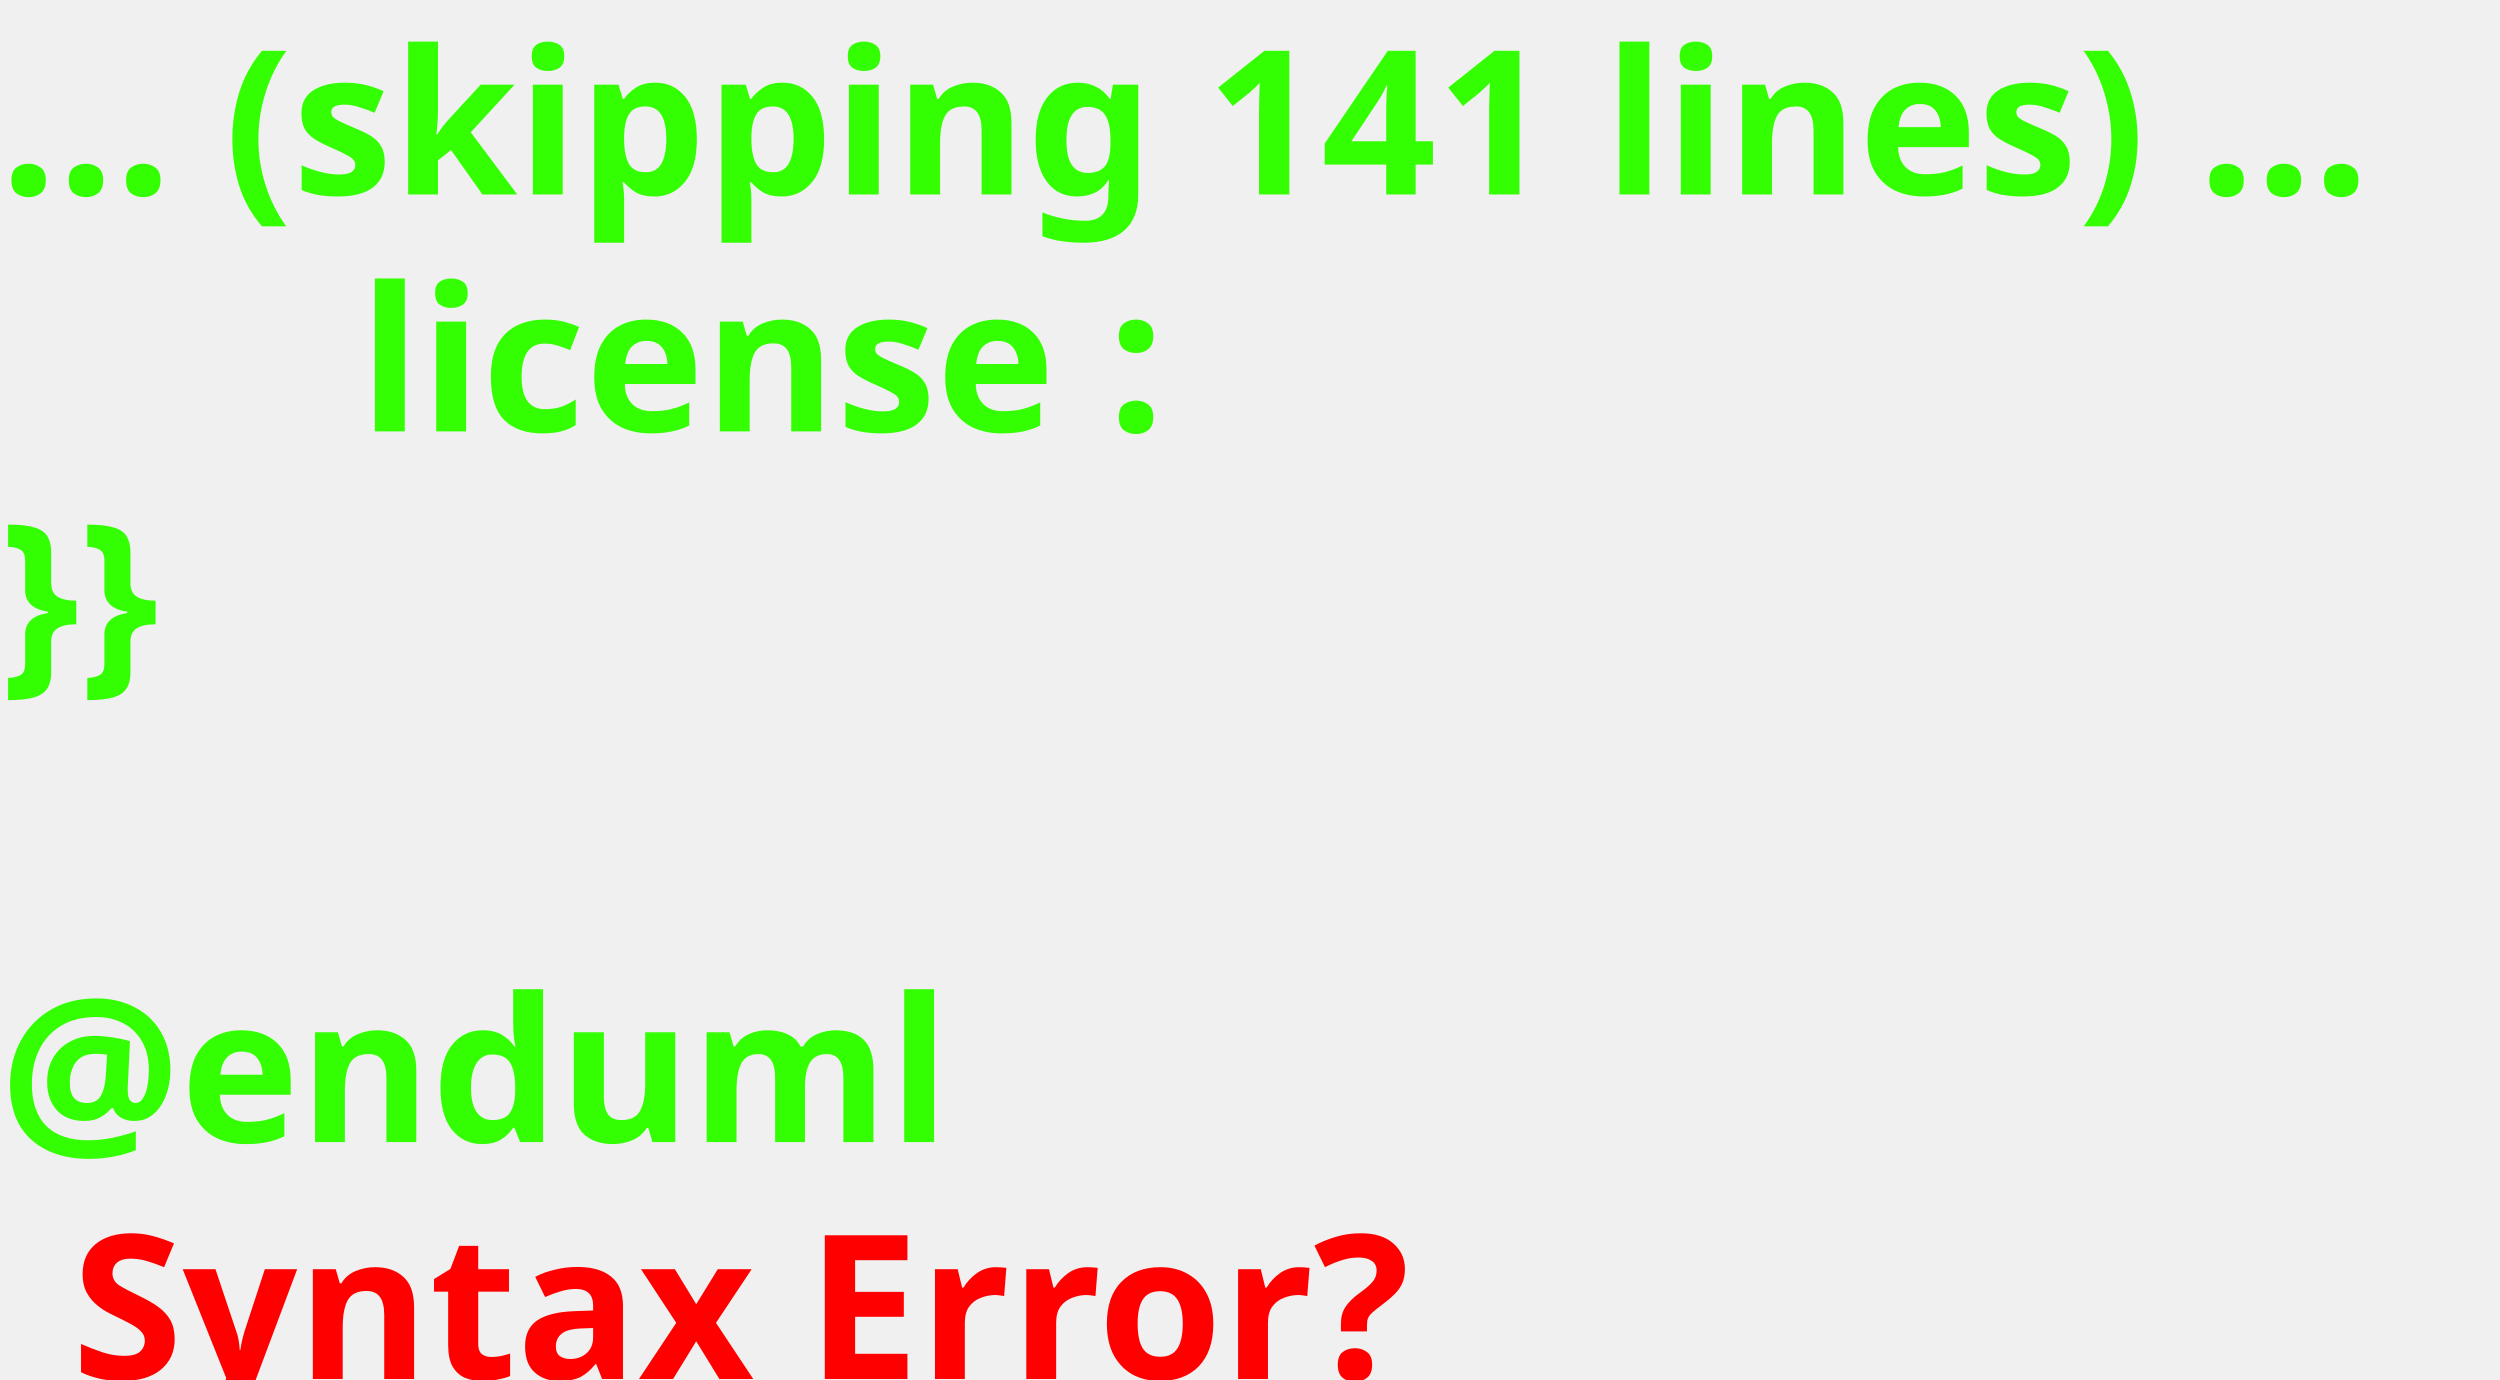
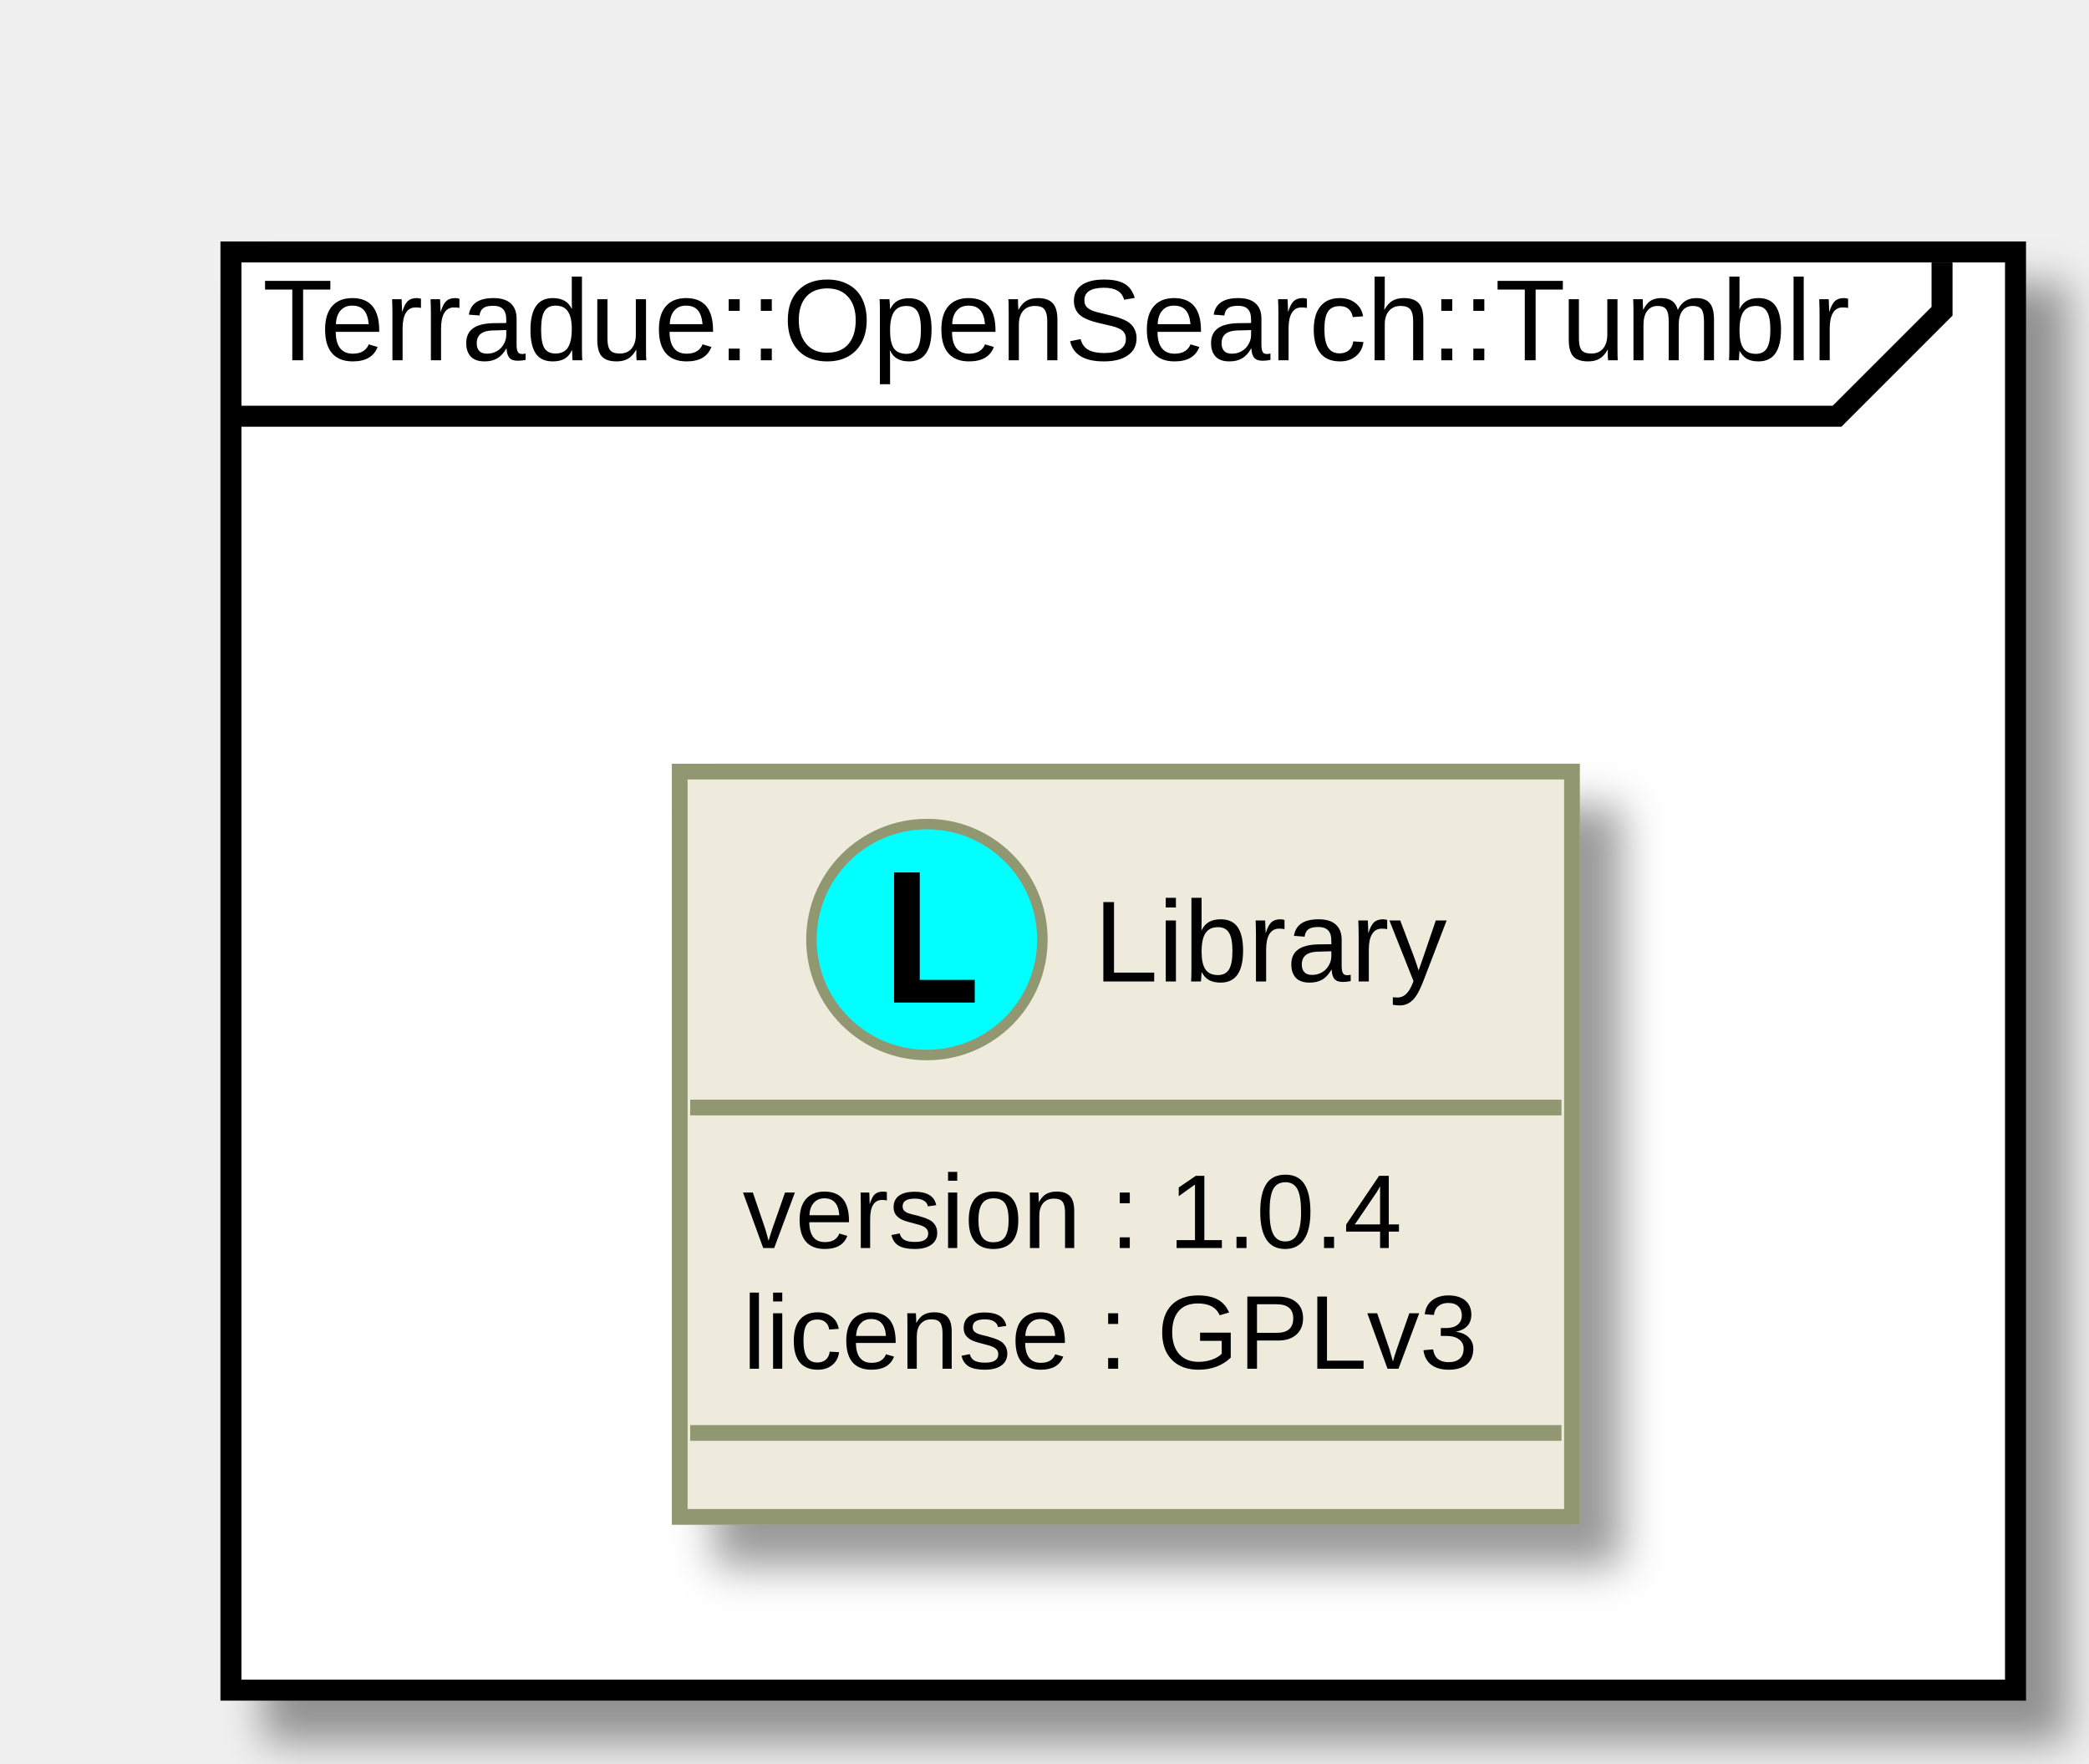
- <svg xmlns="http://www.w3.org/2000/svg" height="96pt" style="width:174px;height:96px;background:#000000;" version="1.1" viewBox="0 0 174 96" width="174pt">
-   <defs />
+ <svg xmlns="http://www.w3.org/2000/svg" xmlns:xlink="http://www.w3.org/1999/xlink" height="168pt" style="width:199px;height:168px;" version="1.1" viewBox="0 0 199 168" width="199pt">
+   <defs>
+     <filter height="300%" id="f1" width="300%" x="-1" y="-1">
+       <feGaussianBlur result="blurOut" stdDeviation="2.0" />
+       <feColorMatrix in="blurOut" result="blurOut2" type="matrix" values="0 0 0 0 0 0 0 0 0 0 0 0 0 0 0 0 0 0 .4 0" />
+       <feOffset dx="4.0" dy="4.0" in="blurOut2" result="blurOut3" />
+       <feBlend in="SourceGraphic" in2="blurOut3" mode="normal" />
+     </filter>
+   </defs>
  <g>
-     <text fill="#33FF02" font-family="sans-serif" font-size="14" font-weight="bold" lengthAdjust="spacingAndGlyphs" textLength="173" x="0" y="13.535">... (skipping 141 lines) ...</text>
-     <text fill="#33FF02" font-family="sans-serif" font-size="14" font-weight="bold" lengthAdjust="spacingAndGlyphs" textLength="58" x="25" y="30.023">license :</text>
-     <text fill="#33FF02" font-family="sans-serif" font-size="14" font-weight="bold" lengthAdjust="spacingAndGlyphs" textLength="10" x="0" y="46.512">}}</text>
-     <text fill="#33FF02" font-family="sans-serif" font-size="14" font-weight="bold" lengthAdjust="spacingAndGlyphs" textLength="0" x="5" y="63" />
-     <text fill="#33FF02" font-family="sans-serif" font-size="14" font-weight="bold" lengthAdjust="spacingAndGlyphs" textLength="66" x="0" y="79.488">@enduml</text>
-     <text fill="#33FF02" font-family="sans-serif" font-size="14" font-weight="bold" lengthAdjust="spacingAndGlyphs" textLength="0" x="5" y="95.977" />
-     <text fill="#FF0000" font-family="sans-serif" font-size="14" font-weight="bold" lengthAdjust="spacingAndGlyphs" textLength="94" x="5" y="95.977">Syntax Error?</text>
+     <rect fill="#FFFFFF" filter="url(#f1)" height="137" style="stroke: #000000; stroke-width: 2.0;" width="170" x="22" y="24" />
+     <path d="M185,25 L185,29.649 L175,39.649 L22,39.649 " fill="#FFFFFF" style="stroke: #000000; stroke-width: 2.0;" />
+     <text fill="#000000" font-family="Arial" font-size="11" lengthAdjust="spacingAndGlyphs" textLength="153" x="25" y="34.318">Terradue::OpenSearch::Tumblr</text>
+     <a target="_top" xlink:href="../technology/packages/namespace_terradue_1_1_open_search_1_1_tumblr.html" xlink:title="../technology/packages/namespace_terradue_1_1_open_search_1_1_tumblr.html">
+       <rect fill="#EEEBDC" filter="url(#f1)" height="70.998" style="stroke: #919871; stroke-width: 1.5;" width="85" x="64.75" y="73.5" />
+       <ellipse cx="88.3" cy="89.5" fill="#00FFFF" rx="11" ry="11" style="stroke: #919871; stroke-width: 1.0;" />
+       <path d="M85.168,95.5 L85.168,83.107 L87.616,83.107 L87.616,93.342 L92.854,93.342 L92.854,95.5 Z " />
+       <text fill="#000000" font-family="Arial" font-size="11" lengthAdjust="spacingAndGlyphs" textLength="34" x="104.2" y="93.493">Library</text>
+       <line style="stroke: #919871; stroke-width: 1.5;" x1="65.75" x2="148.75" y1="105.5" y2="105.5" />
+       <text fill="#000000" font-family="Arial" font-size="10" lengthAdjust="spacingAndGlyphs" textLength="66" x="70.75" y="118.88">version : 1.0.4</text>
+       <text fill="#000000" font-family="Arial" font-size="10" lengthAdjust="spacingAndGlyphs" textLength="73" x="70.75" y="130.379">license : GPLv3</text>
+       <line style="stroke: #919871; stroke-width: 1.5;" x1="65.75" x2="148.75" y1="136.498" y2="136.498" />
+     </a>
  </g>
</svg>
